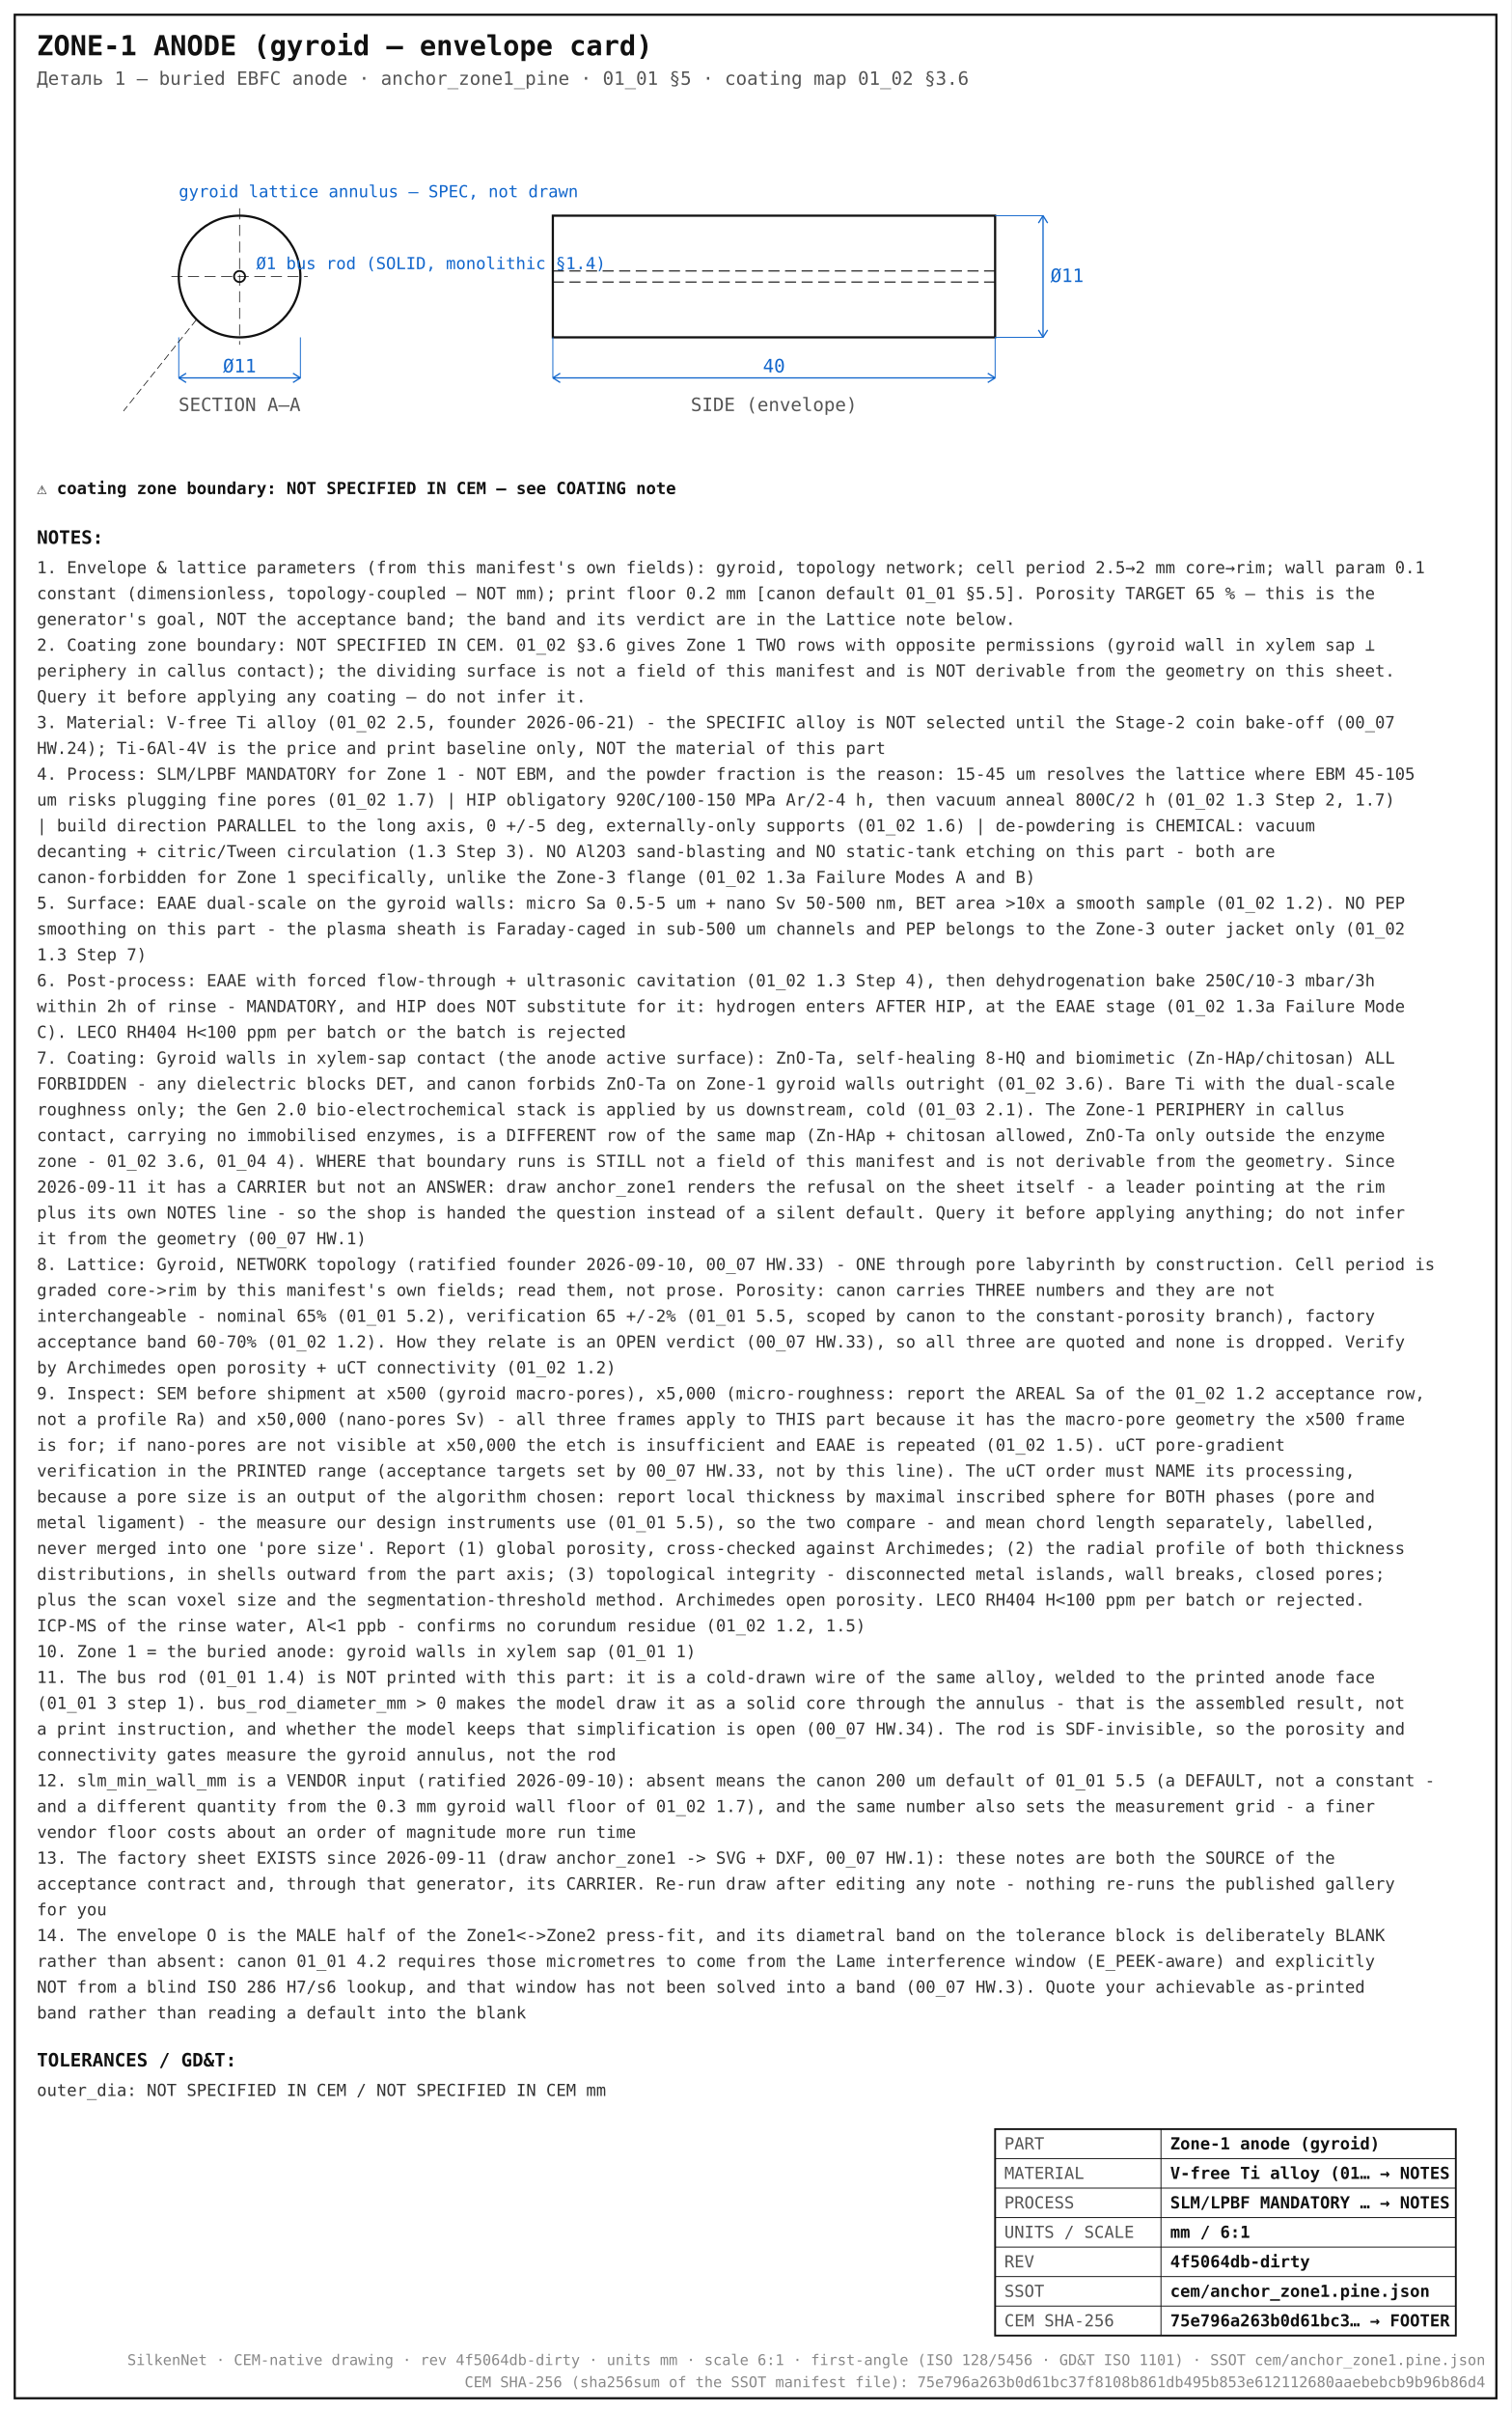
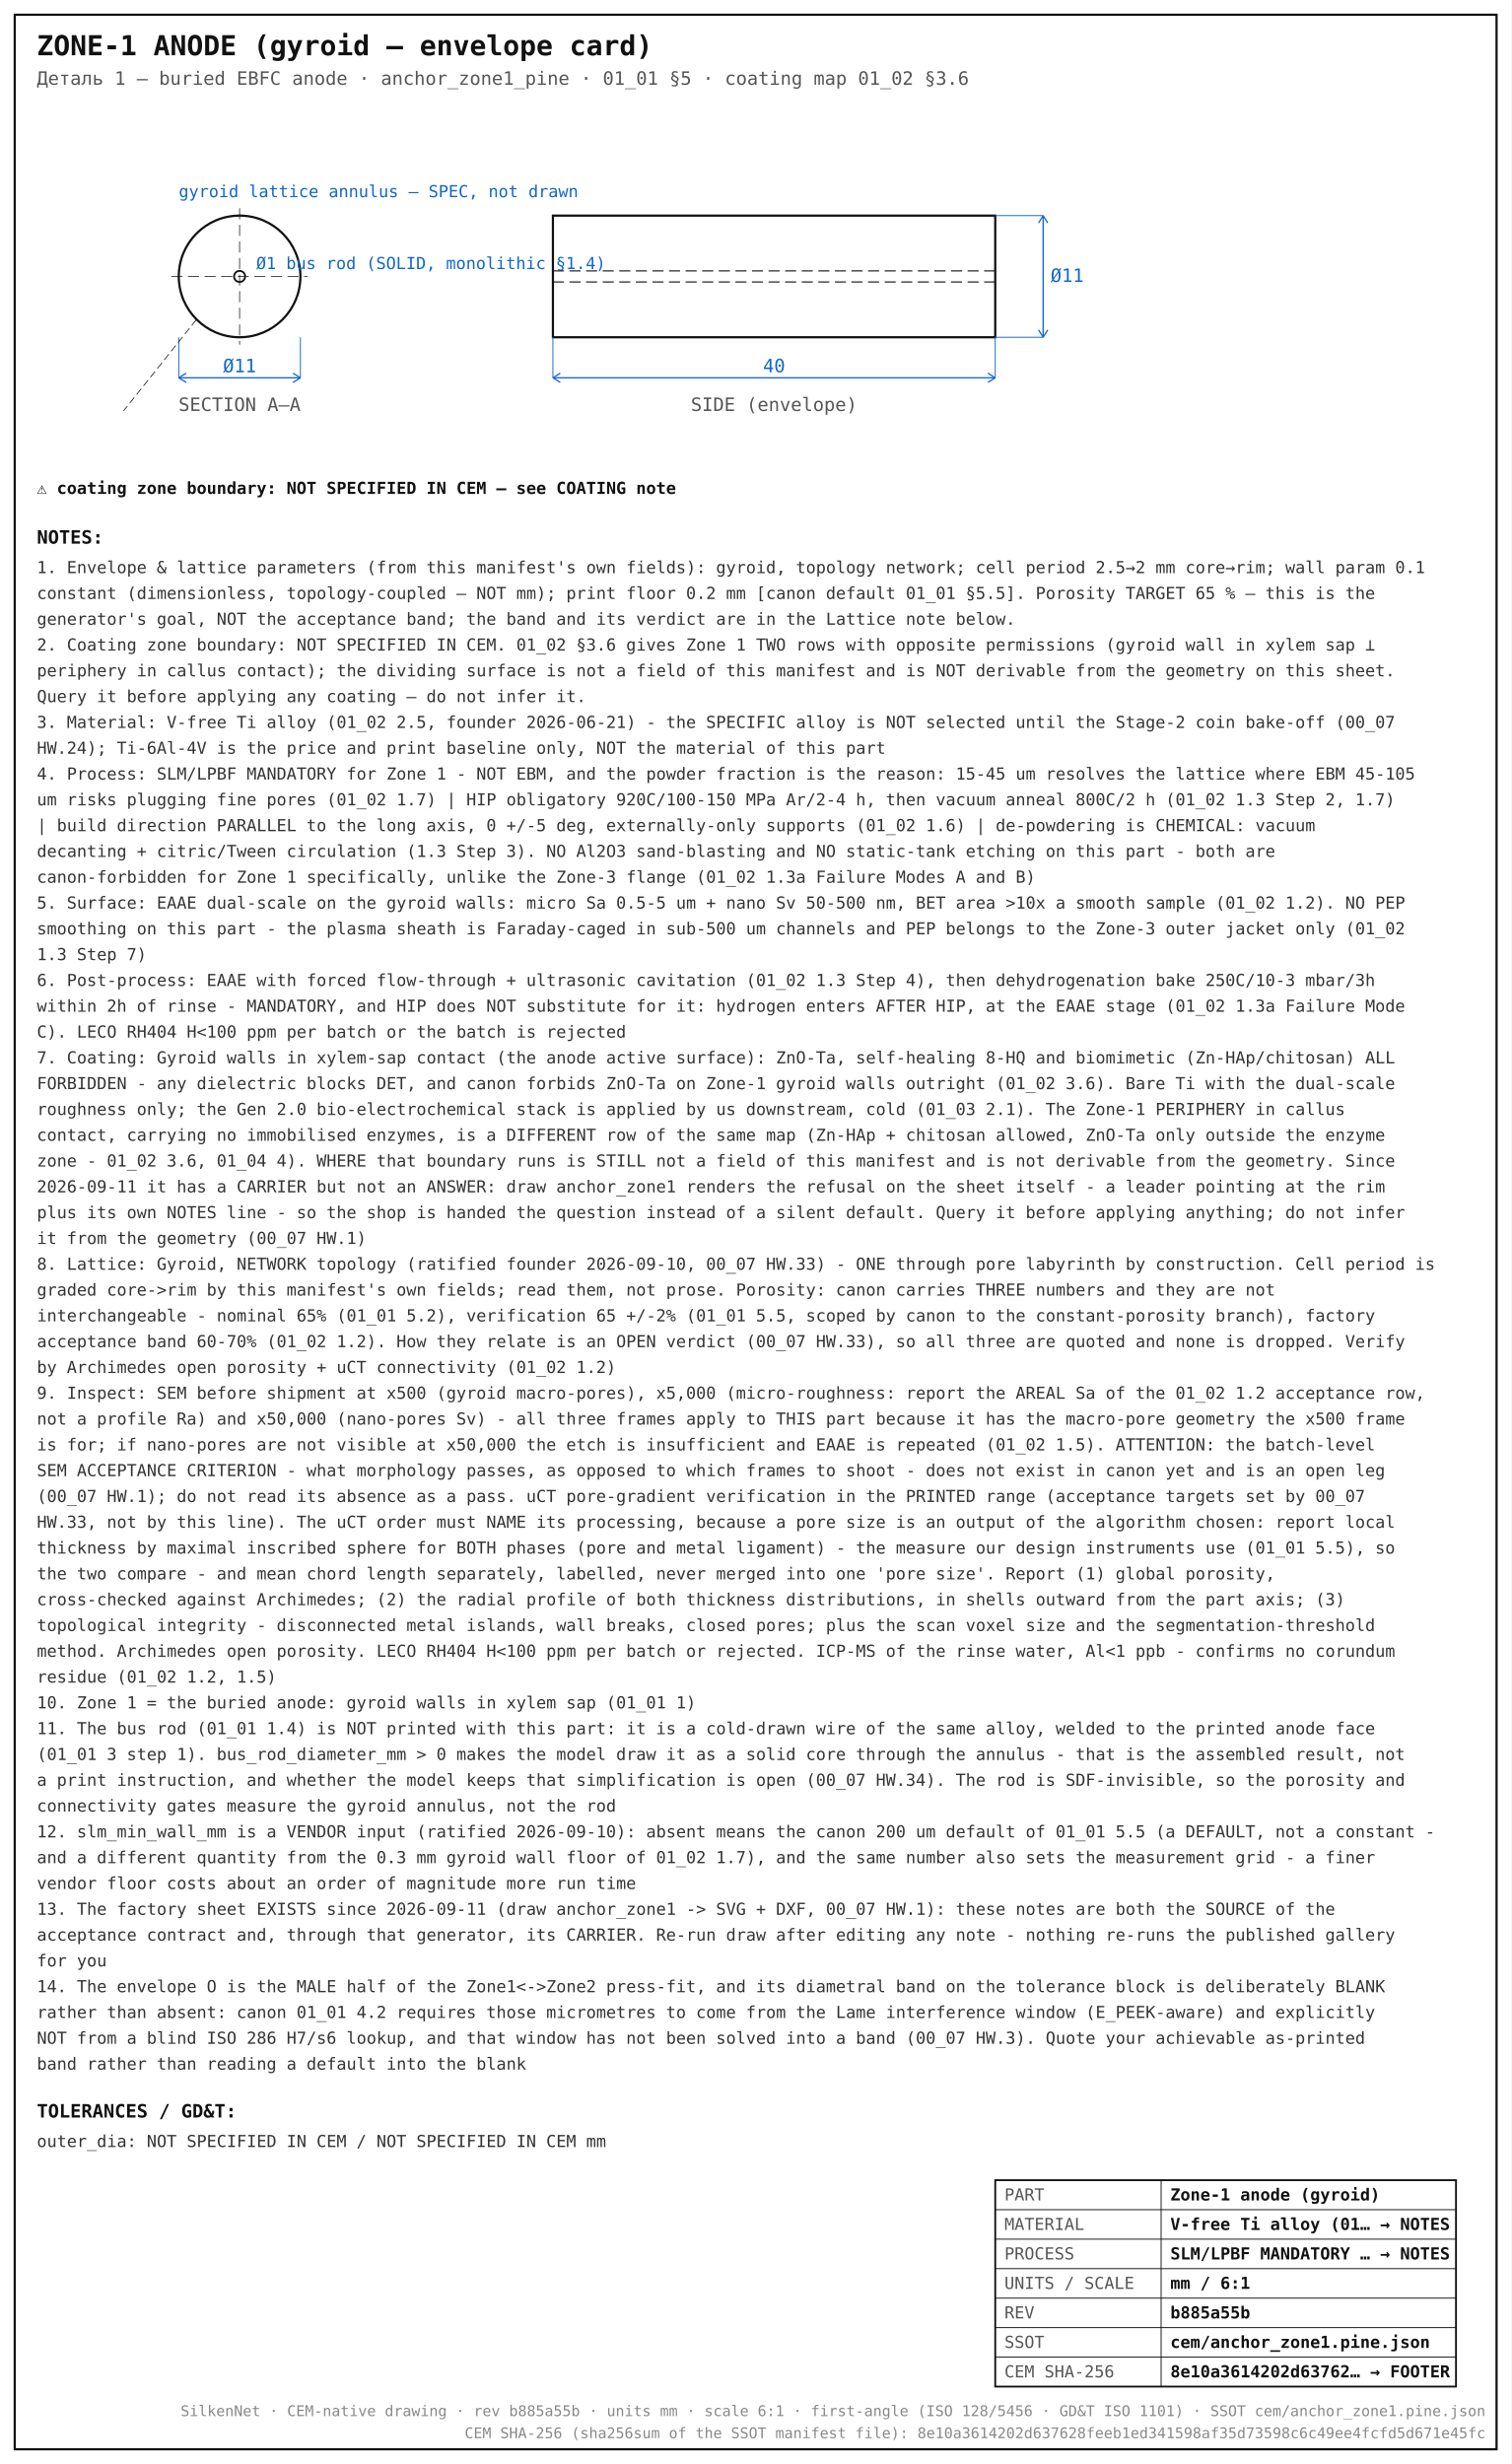
- <svg xmlns="http://www.w3.org/2000/svg" width="820" height="1309" viewBox="0 0 820 1309">
-   <rect x="0" y="0" width="820" height="1309" fill="white" />
-   <rect x="8" y="8" width="804" height="1293" fill="none" stroke="#111" stroke-width="1.2" />
+ <svg xmlns="http://www.w3.org/2000/svg" width="820" height="1337" viewBox="0 0 820 1337">
+   <rect x="0" y="0" width="820" height="1337" fill="white" />
+   <rect x="8" y="8" width="804" height="1321" fill="none" stroke="#111" stroke-width="1.2" />
  <text x="20" y="30" font-family="monospace" font-size="15" text-anchor="start" fill="#111" font-weight="bold">ZONE-1 ANODE  (gyroid — envelope card)</text>
  <text x="20" y="46" font-family="monospace" font-size="10" text-anchor="start" fill="#555" font-weight="normal">Деталь 1 — buried EBFC anode · anchor_zone1_pine · 01_01 §5 · coating map 01_02 §3.6</text>
  <circle cx="130" cy="150" r="33" fill="none" stroke="#111" stroke-width="1.2" />
  <circle cx="130" cy="150" r="3" fill="none" stroke="#111" stroke-width="1" />
  <line x1="93" y1="150" x2="167" y2="150" stroke="#111" stroke-width="0.4" stroke-dasharray="6 3" />
  <line x1="130" y1="113" x2="130" y2="187" stroke="#111" stroke-width="0.4" stroke-dasharray="6 3" />
  <text x="130" y="223" font-family="monospace" font-size="10" text-anchor="middle" fill="#555" font-weight="normal">SECTION A–A</text>
  <line x1="97" y1="183" x2="97" y2="205" stroke="#1166cc" stroke-width="0.5" />
  <line x1="163" y1="183" x2="163" y2="205" stroke="#1166cc" stroke-width="0.5" />
  <line x1="97" y1="205" x2="163" y2="205" stroke="#1166cc" stroke-width="0.7" />
  <line x1="97" y1="205" x2="101" y2="202.5" stroke="#1166cc" stroke-width="0.7" />
  <line x1="97" y1="205" x2="101" y2="207.5" stroke="#1166cc" stroke-width="0.7" />
  <line x1="163" y1="205" x2="159" y2="202.5" stroke="#1166cc" stroke-width="0.7" />
  <line x1="163" y1="205" x2="159" y2="207.5" stroke="#1166cc" stroke-width="0.7" />
  <text x="130" y="202" font-family="monospace" font-size="10" text-anchor="middle" fill="#1166cc" font-weight="normal">Ø11</text>
  <text x="139" y="146" font-family="monospace" font-size="9" text-anchor="start" fill="#1166cc" font-weight="normal">Ø1 bus rod (SOLID, monolithic §1.4)</text>
  <text x="97" y="107" font-family="monospace" font-size="9" text-anchor="start" fill="#1166cc" font-weight="normal">gyroid lattice annulus — SPEC, not drawn</text>
  <line x1="106.57" y1="173.43" x2="67" y2="223" stroke="#111" stroke-width="0.4" stroke-dasharray="4 2" />
  <text x="20" y="268" font-family="monospace" font-size="9" text-anchor="start" fill="#111" font-weight="bold">⚠ coating zone boundary: NOT SPECIFIED IN CEM — see COATING note</text>
  <rect x="300" y="117" width="240" height="66" fill="none" stroke="#111" stroke-width="1.2" />
  <line x1="300" y1="147" x2="540" y2="147" stroke="#111" stroke-width="0.6" stroke-dasharray="6 3" />
  <line x1="300" y1="153" x2="540" y2="153" stroke="#111" stroke-width="0.6" stroke-dasharray="6 3" />
  <text x="420" y="223" font-family="monospace" font-size="10" text-anchor="middle" fill="#555" font-weight="normal">SIDE (envelope)</text>
  <line x1="300" y1="183" x2="300" y2="205" stroke="#1166cc" stroke-width="0.5" />
  <line x1="540" y1="183" x2="540" y2="205" stroke="#1166cc" stroke-width="0.5" />
  <line x1="300" y1="205" x2="540" y2="205" stroke="#1166cc" stroke-width="0.7" />
  <line x1="300" y1="205" x2="304" y2="202.5" stroke="#1166cc" stroke-width="0.7" />
  <line x1="300" y1="205" x2="304" y2="207.5" stroke="#1166cc" stroke-width="0.7" />
  <line x1="540" y1="205" x2="536" y2="202.5" stroke="#1166cc" stroke-width="0.7" />
  <line x1="540" y1="205" x2="536" y2="207.5" stroke="#1166cc" stroke-width="0.7" />
  <text x="420" y="202" font-family="monospace" font-size="10" text-anchor="middle" fill="#1166cc" font-weight="normal">40</text>
  <line x1="540" y1="117" x2="566" y2="117" stroke="#1166cc" stroke-width="0.5" />
  <line x1="540" y1="183" x2="566" y2="183" stroke="#1166cc" stroke-width="0.5" />
  <line x1="566" y1="117" x2="566" y2="183" stroke="#1166cc" stroke-width="0.7" />
  <line x1="566" y1="117" x2="563.5" y2="121" stroke="#1166cc" stroke-width="0.7" />
  <line x1="566" y1="117" x2="568.5" y2="121" stroke="#1166cc" stroke-width="0.7" />
  <line x1="566" y1="183" x2="563.5" y2="179" stroke="#1166cc" stroke-width="0.7" />
  <line x1="566" y1="183" x2="568.5" y2="179" stroke="#1166cc" stroke-width="0.7" />
  <text x="570" y="153" font-family="monospace" font-size="10" text-anchor="start" fill="#1166cc" font-weight="normal">Ø11</text>
  <text x="20" y="295" font-family="monospace" font-size="10" text-anchor="start" fill="#111" font-weight="bold">NOTES:</text>
  <text x="20" y="311" font-family="monospace" font-size="9" text-anchor="start" fill="#333" font-weight="normal">1. Envelope &amp; lattice parameters (from this manifest's own fields): gyroid, topology network; cell period 2.5→2 mm core→rim; wall param 0.1</text>
  <text x="20" y="325" font-family="monospace" font-size="9" text-anchor="start" fill="#333" font-weight="normal">   constant (dimensionless, topology-coupled — NOT mm); print floor 0.2 mm [canon default 01_01 §5.5]. Porosity TARGET 65 % — this is the</text>
  <text x="20" y="339" font-family="monospace" font-size="9" text-anchor="start" fill="#333" font-weight="normal">   generator's goal, NOT the acceptance band; the band and its verdict are in the Lattice note below.</text>
  <text x="20" y="353" font-family="monospace" font-size="9" text-anchor="start" fill="#333" font-weight="normal">2. Coating zone boundary: NOT SPECIFIED IN CEM. 01_02 §3.6 gives Zone 1 TWO rows with opposite permissions (gyroid wall in xylem sap ⊥</text>
  <text x="20" y="367" font-family="monospace" font-size="9" text-anchor="start" fill="#333" font-weight="normal">   periphery in callus contact); the dividing surface is not a field of this manifest and is NOT derivable from the geometry on this sheet.</text>
  <text x="20" y="381" font-family="monospace" font-size="9" text-anchor="start" fill="#333" font-weight="normal">   Query it before applying any coating — do not infer it.</text>
  <text x="20" y="395" font-family="monospace" font-size="9" text-anchor="start" fill="#333" font-weight="normal">3. Material: V-free Ti alloy (01_02 2.5, founder 2026-06-21) - the SPECIFIC alloy is NOT selected until the Stage-2 coin bake-off (00_07</text>
  <text x="20" y="409" font-family="monospace" font-size="9" text-anchor="start" fill="#333" font-weight="normal">   HW.24); Ti-6Al-4V is the price and print baseline only, NOT the material of this part</text>
  <text x="20" y="423" font-family="monospace" font-size="9" text-anchor="start" fill="#333" font-weight="normal">4. Process: SLM/LPBF MANDATORY for Zone 1 - NOT EBM, and the powder fraction is the reason: 15-45 um resolves the lattice where EBM 45-105</text>
  <text x="20" y="437" font-family="monospace" font-size="9" text-anchor="start" fill="#333" font-weight="normal">   um risks plugging fine pores (01_02 1.7) | HIP obligatory 920C/100-150 MPa Ar/2-4 h, then vacuum anneal 800C/2 h (01_02 1.3 Step 2, 1.7)</text>
  <text x="20" y="451" font-family="monospace" font-size="9" text-anchor="start" fill="#333" font-weight="normal">   | build direction PARALLEL to the long axis, 0 +/-5 deg, externally-only supports (01_02 1.6) | de-powdering is CHEMICAL: vacuum</text>
  <text x="20" y="465" font-family="monospace" font-size="9" text-anchor="start" fill="#333" font-weight="normal">   decanting + citric/Tween circulation (1.3 Step 3). NO Al2O3 sand-blasting and NO static-tank etching on this part - both are</text>
  <text x="20" y="479" font-family="monospace" font-size="9" text-anchor="start" fill="#333" font-weight="normal">   canon-forbidden for Zone 1 specifically, unlike the Zone-3 flange (01_02 1.3a Failure Modes A and B)</text>
  <text x="20" y="493" font-family="monospace" font-size="9" text-anchor="start" fill="#333" font-weight="normal">5. Surface: EAAE dual-scale on the gyroid walls: micro Sa 0.5-5 um + nano Sv 50-500 nm, BET area &gt;10x a smooth sample (01_02 1.2). NO PEP</text>
  <text x="20" y="507" font-family="monospace" font-size="9" text-anchor="start" fill="#333" font-weight="normal">   smoothing on this part - the plasma sheath is Faraday-caged in sub-500 um channels and PEP belongs to the Zone-3 outer jacket only (01_02</text>
  <text x="20" y="521" font-family="monospace" font-size="9" text-anchor="start" fill="#333" font-weight="normal">   1.3 Step 7)</text>
  <text x="20" y="535" font-family="monospace" font-size="9" text-anchor="start" fill="#333" font-weight="normal">6. Post-process: EAAE with forced flow-through + ultrasonic cavitation (01_02 1.3 Step 4), then dehydrogenation bake 250C/10-3 mbar/3h</text>
  <text x="20" y="549" font-family="monospace" font-size="9" text-anchor="start" fill="#333" font-weight="normal">   within 2h of rinse - MANDATORY, and HIP does NOT substitute for it: hydrogen enters AFTER HIP, at the EAAE stage (01_02 1.3a Failure Mode</text>
  <text x="20" y="563" font-family="monospace" font-size="9" text-anchor="start" fill="#333" font-weight="normal">   C). LECO RH404 H&lt;100 ppm per batch or the batch is rejected</text>
  <text x="20" y="577" font-family="monospace" font-size="9" text-anchor="start" fill="#333" font-weight="normal">7. Coating: Gyroid walls in xylem-sap contact (the anode active surface): ZnO-Ta, self-healing 8-HQ and biomimetic (Zn-HAp/chitosan) ALL</text>
  <text x="20" y="591" font-family="monospace" font-size="9" text-anchor="start" fill="#333" font-weight="normal">   FORBIDDEN - any dielectric blocks DET, and canon forbids ZnO-Ta on Zone-1 gyroid walls outright (01_02 3.6). Bare Ti with the dual-scale</text>
  <text x="20" y="605" font-family="monospace" font-size="9" text-anchor="start" fill="#333" font-weight="normal">   roughness only; the Gen 2.0 bio-electrochemical stack is applied by us downstream, cold (01_03 2.1). The Zone-1 PERIPHERY in callus</text>
  <text x="20" y="619" font-family="monospace" font-size="9" text-anchor="start" fill="#333" font-weight="normal">   contact, carrying no immobilised enzymes, is a DIFFERENT row of the same map (Zn-HAp + chitosan allowed, ZnO-Ta only outside the enzyme</text>
  <text x="20" y="633" font-family="monospace" font-size="9" text-anchor="start" fill="#333" font-weight="normal">   zone - 01_02 3.6, 01_04 4). WHERE that boundary runs is STILL not a field of this manifest and is not derivable from the geometry. Since</text>
  <text x="20" y="647" font-family="monospace" font-size="9" text-anchor="start" fill="#333" font-weight="normal">   2026-09-11 it has a CARRIER but not an ANSWER: draw anchor_zone1 renders the refusal on the sheet itself - a leader pointing at the rim</text>
  <text x="20" y="661" font-family="monospace" font-size="9" text-anchor="start" fill="#333" font-weight="normal">   plus its own NOTES line - so the shop is handed the question instead of a silent default. Query it before applying anything; do not infer</text>
  <text x="20" y="675" font-family="monospace" font-size="9" text-anchor="start" fill="#333" font-weight="normal">   it from the geometry (00_07 HW.1)</text>
  <text x="20" y="689" font-family="monospace" font-size="9" text-anchor="start" fill="#333" font-weight="normal">8. Lattice: Gyroid, NETWORK topology (ratified founder 2026-09-10, 00_07 HW.33) - ONE through pore labyrinth by construction. Cell period is</text>
  <text x="20" y="703" font-family="monospace" font-size="9" text-anchor="start" fill="#333" font-weight="normal">   graded core-&gt;rim by this manifest's own fields; read them, not prose. Porosity: canon carries THREE numbers and they are not</text>
  <text x="20" y="717" font-family="monospace" font-size="9" text-anchor="start" fill="#333" font-weight="normal">   interchangeable - nominal 65% (01_01 5.2), verification 65 +/-2% (01_01 5.5, scoped by canon to the constant-porosity branch), factory</text>
  <text x="20" y="731" font-family="monospace" font-size="9" text-anchor="start" fill="#333" font-weight="normal">   acceptance band 60-70% (01_02 1.2). How they relate is an OPEN verdict (00_07 HW.33), so all three are quoted and none is dropped. Verify</text>
  <text x="20" y="745" font-family="monospace" font-size="9" text-anchor="start" fill="#333" font-weight="normal">   by Archimedes open porosity + uCT connectivity (01_02 1.2)</text>
  <text x="20" y="759" font-family="monospace" font-size="9" text-anchor="start" fill="#333" font-weight="normal">9. Inspect: SEM before shipment at x500 (gyroid macro-pores), x5,000 (micro-roughness: report the AREAL Sa of the 01_02 1.2 acceptance row,</text>
  <text x="20" y="773" font-family="monospace" font-size="9" text-anchor="start" fill="#333" font-weight="normal">   not a profile Ra) and x50,000 (nano-pores Sv) - all three frames apply to THIS part because it has the macro-pore geometry the x500 frame</text>
-   <text x="20" y="787" font-family="monospace" font-size="9" text-anchor="start" fill="#333" font-weight="normal">   is for; if nano-pores are not visible at x50,000 the etch is insufficient and EAAE is repeated (01_02 1.5). uCT pore-gradient</text>
-   <text x="20" y="801" font-family="monospace" font-size="9" text-anchor="start" fill="#333" font-weight="normal">   verification in the PRINTED range (acceptance targets set by 00_07 HW.33, not by this line). The uCT order must NAME its processing,</text>
-   <text x="20" y="815" font-family="monospace" font-size="9" text-anchor="start" fill="#333" font-weight="normal">   because a pore size is an output of the algorithm chosen: report local thickness by maximal inscribed sphere for BOTH phases (pore and</text>
-   <text x="20" y="829" font-family="monospace" font-size="9" text-anchor="start" fill="#333" font-weight="normal">   metal ligament) - the measure our design instruments use (01_01 5.5), so the two compare - and mean chord length separately, labelled,</text>
-   <text x="20" y="843" font-family="monospace" font-size="9" text-anchor="start" fill="#333" font-weight="normal">   never merged into one 'pore size'. Report (1) global porosity, cross-checked against Archimedes; (2) the radial profile of both thickness</text>
-   <text x="20" y="857" font-family="monospace" font-size="9" text-anchor="start" fill="#333" font-weight="normal">   distributions, in shells outward from the part axis; (3) topological integrity - disconnected metal islands, wall breaks, closed pores;</text>
-   <text x="20" y="871" font-family="monospace" font-size="9" text-anchor="start" fill="#333" font-weight="normal">   plus the scan voxel size and the segmentation-threshold method. Archimedes open porosity. LECO RH404 H&lt;100 ppm per batch or rejected.</text>
-   <text x="20" y="885" font-family="monospace" font-size="9" text-anchor="start" fill="#333" font-weight="normal">   ICP-MS of the rinse water, Al&lt;1 ppb - confirms no corundum residue (01_02 1.2, 1.5)</text>
-   <text x="20" y="899" font-family="monospace" font-size="9" text-anchor="start" fill="#333" font-weight="normal">10. Zone 1 = the buried anode: gyroid walls in xylem sap (01_01 1)</text>
-   <text x="20" y="913" font-family="monospace" font-size="9" text-anchor="start" fill="#333" font-weight="normal">11. The bus rod (01_01 1.4) is NOT printed with this part: it is a cold-drawn wire of the same alloy, welded to the printed anode face</text>
-   <text x="20" y="927" font-family="monospace" font-size="9" text-anchor="start" fill="#333" font-weight="normal">   (01_01 3 step 1). bus_rod_diameter_mm &gt; 0 makes the model draw it as a solid core through the annulus - that is the assembled result, not</text>
-   <text x="20" y="941" font-family="monospace" font-size="9" text-anchor="start" fill="#333" font-weight="normal">   a print instruction, and whether the model keeps that simplification is open (00_07 HW.34). The rod is SDF-invisible, so the porosity and</text>
-   <text x="20" y="955" font-family="monospace" font-size="9" text-anchor="start" fill="#333" font-weight="normal">   connectivity gates measure the gyroid annulus, not the rod</text>
-   <text x="20" y="969" font-family="monospace" font-size="9" text-anchor="start" fill="#333" font-weight="normal">12. slm_min_wall_mm is a VENDOR input (ratified 2026-09-10): absent means the canon 200 um default of 01_01 5.5 (a DEFAULT, not a constant -</text>
-   <text x="20" y="983" font-family="monospace" font-size="9" text-anchor="start" fill="#333" font-weight="normal">   and a different quantity from the 0.3 mm gyroid wall floor of 01_02 1.7), and the same number also sets the measurement grid - a finer</text>
-   <text x="20" y="997" font-family="monospace" font-size="9" text-anchor="start" fill="#333" font-weight="normal">   vendor floor costs about an order of magnitude more run time</text>
-   <text x="20" y="1011" font-family="monospace" font-size="9" text-anchor="start" fill="#333" font-weight="normal">13. The factory sheet EXISTS since 2026-09-11 (draw anchor_zone1 -&gt; SVG + DXF, 00_07 HW.1): these notes are both the SOURCE of the</text>
-   <text x="20" y="1025" font-family="monospace" font-size="9" text-anchor="start" fill="#333" font-weight="normal">   acceptance contract and, through that generator, its CARRIER. Re-run draw after editing any note - nothing re-runs the published gallery</text>
-   <text x="20" y="1039" font-family="monospace" font-size="9" text-anchor="start" fill="#333" font-weight="normal">   for you</text>
-   <text x="20" y="1053" font-family="monospace" font-size="9" text-anchor="start" fill="#333" font-weight="normal">14. The envelope O is the MALE half of the Zone1&lt;-&gt;Zone2 press-fit, and its diametral band on the tolerance block is deliberately BLANK</text>
-   <text x="20" y="1067" font-family="monospace" font-size="9" text-anchor="start" fill="#333" font-weight="normal">   rather than absent: canon 01_01 4.2 requires those micrometres to come from the Lame interference window (E_PEEK-aware) and explicitly</text>
-   <text x="20" y="1081" font-family="monospace" font-size="9" text-anchor="start" fill="#333" font-weight="normal">   NOT from a blind ISO 286 H7/s6 lookup, and that window has not been solved into a band (00_07 HW.3). Quote your achievable as-printed</text>
-   <text x="20" y="1095" font-family="monospace" font-size="9" text-anchor="start" fill="#333" font-weight="normal">   band rather than reading a default into the blank</text>
-   <text x="20" y="1121" font-family="monospace" font-size="10" text-anchor="start" fill="#111" font-weight="bold">TOLERANCES / GD&amp;T:</text>
-   <text x="20" y="1137" font-family="monospace" font-size="9" text-anchor="start" fill="#333" font-weight="normal">outer_dia: NOT SPECIFIED IN CEM / NOT SPECIFIED IN CEM mm</text>
-   <rect x="540" y="1155" width="250" height="112" fill="none" stroke="#111" stroke-width="1" />
-   <line x1="630" y1="1155" x2="630" y2="1171" stroke="#111" stroke-width="0.5" />
-   <text x="545" y="1166" font-family="monospace" font-size="9" text-anchor="start" fill="#555" font-weight="normal">PART</text>
-   <text x="635" y="1166" font-family="monospace" font-size="9" text-anchor="start" fill="#111" font-weight="bold">Zone-1 anode (gyroid)</text>
-   <line x1="540" y1="1171" x2="790" y2="1171" stroke="#111" stroke-width="0.5" />
-   <line x1="630" y1="1171" x2="630" y2="1187" stroke="#111" stroke-width="0.5" />
-   <text x="545" y="1182" font-family="monospace" font-size="9" text-anchor="start" fill="#555" font-weight="normal">MATERIAL</text>
-   <text x="635" y="1182" font-family="monospace" font-size="9" text-anchor="start" fill="#111" font-weight="bold">V-free Ti alloy (01… → NOTES</text>
-   <line x1="540" y1="1187" x2="790" y2="1187" stroke="#111" stroke-width="0.5" />
-   <line x1="630" y1="1187" x2="630" y2="1203" stroke="#111" stroke-width="0.5" />
-   <text x="545" y="1198" font-family="monospace" font-size="9" text-anchor="start" fill="#555" font-weight="normal">PROCESS</text>
-   <text x="635" y="1198" font-family="monospace" font-size="9" text-anchor="start" fill="#111" font-weight="bold">SLM/LPBF MANDATORY … → NOTES</text>
-   <line x1="540" y1="1203" x2="790" y2="1203" stroke="#111" stroke-width="0.5" />
-   <line x1="630" y1="1203" x2="630" y2="1219" stroke="#111" stroke-width="0.5" />
-   <text x="545" y="1214" font-family="monospace" font-size="9" text-anchor="start" fill="#555" font-weight="normal">UNITS / SCALE</text>
-   <text x="635" y="1214" font-family="monospace" font-size="9" text-anchor="start" fill="#111" font-weight="bold">mm / 6:1</text>
-   <line x1="540" y1="1219" x2="790" y2="1219" stroke="#111" stroke-width="0.5" />
-   <line x1="630" y1="1219" x2="630" y2="1235" stroke="#111" stroke-width="0.5" />
-   <text x="545" y="1230" font-family="monospace" font-size="9" text-anchor="start" fill="#555" font-weight="normal">REV</text>
-   <text x="635" y="1230" font-family="monospace" font-size="9" text-anchor="start" fill="#111" font-weight="bold">4f5064db-dirty</text>
-   <line x1="540" y1="1235" x2="790" y2="1235" stroke="#111" stroke-width="0.5" />
-   <line x1="630" y1="1235" x2="630" y2="1251" stroke="#111" stroke-width="0.5" />
-   <text x="545" y="1246" font-family="monospace" font-size="9" text-anchor="start" fill="#555" font-weight="normal">SSOT</text>
-   <text x="635" y="1246" font-family="monospace" font-size="9" text-anchor="start" fill="#111" font-weight="bold">cem/anchor_zone1.pine.json</text>
-   <line x1="540" y1="1251" x2="790" y2="1251" stroke="#111" stroke-width="0.5" />
-   <line x1="630" y1="1251" x2="630" y2="1267" stroke="#111" stroke-width="0.5" />
-   <text x="545" y="1262" font-family="monospace" font-size="9" text-anchor="start" fill="#555" font-weight="normal">CEM SHA-256</text>
-   <text x="635" y="1262" font-family="monospace" font-size="9" text-anchor="start" fill="#111" font-weight="bold">75e796a263b0d61bc3… → FOOTER</text>
-   <text x="806" y="1283" font-family="monospace" font-size="8" text-anchor="end" fill="#888" font-weight="normal">SilkenNet · CEM-native drawing · rev 4f5064db-dirty · units mm · scale 6:1 · first-angle (ISO 128/5456 · GD&amp;T ISO 1101) · SSOT cem/anchor_zone1.pine.json</text>
-   <text x="806" y="1295" font-family="monospace" font-size="8" text-anchor="end" fill="#888" font-weight="normal">CEM SHA-256 (sha256sum of the SSOT manifest file): 75e796a263b0d61bc37f8108b861db495b853e612112680aaebebcb9b96b86d4</text>
+   <text x="20" y="787" font-family="monospace" font-size="9" text-anchor="start" fill="#333" font-weight="normal">   is for; if nano-pores are not visible at x50,000 the etch is insufficient and EAAE is repeated (01_02 1.5). ATTENTION: the batch-level</text>
+   <text x="20" y="801" font-family="monospace" font-size="9" text-anchor="start" fill="#333" font-weight="normal">   SEM ACCEPTANCE CRITERION - what morphology passes, as opposed to which frames to shoot - does not exist in canon yet and is an open leg</text>
+   <text x="20" y="815" font-family="monospace" font-size="9" text-anchor="start" fill="#333" font-weight="normal">   (00_07 HW.1); do not read its absence as a pass. uCT pore-gradient verification in the PRINTED range (acceptance targets set by 00_07</text>
+   <text x="20" y="829" font-family="monospace" font-size="9" text-anchor="start" fill="#333" font-weight="normal">   HW.33, not by this line). The uCT order must NAME its processing, because a pore size is an output of the algorithm chosen: report local</text>
+   <text x="20" y="843" font-family="monospace" font-size="9" text-anchor="start" fill="#333" font-weight="normal">   thickness by maximal inscribed sphere for BOTH phases (pore and metal ligament) - the measure our design instruments use (01_01 5.5), so</text>
+   <text x="20" y="857" font-family="monospace" font-size="9" text-anchor="start" fill="#333" font-weight="normal">   the two compare - and mean chord length separately, labelled, never merged into one 'pore size'. Report (1) global porosity,</text>
+   <text x="20" y="871" font-family="monospace" font-size="9" text-anchor="start" fill="#333" font-weight="normal">   cross-checked against Archimedes; (2) the radial profile of both thickness distributions, in shells outward from the part axis; (3)</text>
+   <text x="20" y="885" font-family="monospace" font-size="9" text-anchor="start" fill="#333" font-weight="normal">   topological integrity - disconnected metal islands, wall breaks, closed pores; plus the scan voxel size and the segmentation-threshold</text>
+   <text x="20" y="899" font-family="monospace" font-size="9" text-anchor="start" fill="#333" font-weight="normal">   method. Archimedes open porosity. LECO RH404 H&lt;100 ppm per batch or rejected. ICP-MS of the rinse water, Al&lt;1 ppb - confirms no corundum</text>
+   <text x="20" y="913" font-family="monospace" font-size="9" text-anchor="start" fill="#333" font-weight="normal">   residue (01_02 1.2, 1.5)</text>
+   <text x="20" y="927" font-family="monospace" font-size="9" text-anchor="start" fill="#333" font-weight="normal">10. Zone 1 = the buried anode: gyroid walls in xylem sap (01_01 1)</text>
+   <text x="20" y="941" font-family="monospace" font-size="9" text-anchor="start" fill="#333" font-weight="normal">11. The bus rod (01_01 1.4) is NOT printed with this part: it is a cold-drawn wire of the same alloy, welded to the printed anode face</text>
+   <text x="20" y="955" font-family="monospace" font-size="9" text-anchor="start" fill="#333" font-weight="normal">   (01_01 3 step 1). bus_rod_diameter_mm &gt; 0 makes the model draw it as a solid core through the annulus - that is the assembled result, not</text>
+   <text x="20" y="969" font-family="monospace" font-size="9" text-anchor="start" fill="#333" font-weight="normal">   a print instruction, and whether the model keeps that simplification is open (00_07 HW.34). The rod is SDF-invisible, so the porosity and</text>
+   <text x="20" y="983" font-family="monospace" font-size="9" text-anchor="start" fill="#333" font-weight="normal">   connectivity gates measure the gyroid annulus, not the rod</text>
+   <text x="20" y="997" font-family="monospace" font-size="9" text-anchor="start" fill="#333" font-weight="normal">12. slm_min_wall_mm is a VENDOR input (ratified 2026-09-10): absent means the canon 200 um default of 01_01 5.5 (a DEFAULT, not a constant -</text>
+   <text x="20" y="1011" font-family="monospace" font-size="9" text-anchor="start" fill="#333" font-weight="normal">   and a different quantity from the 0.3 mm gyroid wall floor of 01_02 1.7), and the same number also sets the measurement grid - a finer</text>
+   <text x="20" y="1025" font-family="monospace" font-size="9" text-anchor="start" fill="#333" font-weight="normal">   vendor floor costs about an order of magnitude more run time</text>
+   <text x="20" y="1039" font-family="monospace" font-size="9" text-anchor="start" fill="#333" font-weight="normal">13. The factory sheet EXISTS since 2026-09-11 (draw anchor_zone1 -&gt; SVG + DXF, 00_07 HW.1): these notes are both the SOURCE of the</text>
+   <text x="20" y="1053" font-family="monospace" font-size="9" text-anchor="start" fill="#333" font-weight="normal">   acceptance contract and, through that generator, its CARRIER. Re-run draw after editing any note - nothing re-runs the published gallery</text>
+   <text x="20" y="1067" font-family="monospace" font-size="9" text-anchor="start" fill="#333" font-weight="normal">   for you</text>
+   <text x="20" y="1081" font-family="monospace" font-size="9" text-anchor="start" fill="#333" font-weight="normal">14. The envelope O is the MALE half of the Zone1&lt;-&gt;Zone2 press-fit, and its diametral band on the tolerance block is deliberately BLANK</text>
+   <text x="20" y="1095" font-family="monospace" font-size="9" text-anchor="start" fill="#333" font-weight="normal">   rather than absent: canon 01_01 4.2 requires those micrometres to come from the Lame interference window (E_PEEK-aware) and explicitly</text>
+   <text x="20" y="1109" font-family="monospace" font-size="9" text-anchor="start" fill="#333" font-weight="normal">   NOT from a blind ISO 286 H7/s6 lookup, and that window has not been solved into a band (00_07 HW.3). Quote your achievable as-printed</text>
+   <text x="20" y="1123" font-family="monospace" font-size="9" text-anchor="start" fill="#333" font-weight="normal">   band rather than reading a default into the blank</text>
+   <text x="20" y="1149" font-family="monospace" font-size="10" text-anchor="start" fill="#111" font-weight="bold">TOLERANCES / GD&amp;T:</text>
+   <text x="20" y="1165" font-family="monospace" font-size="9" text-anchor="start" fill="#333" font-weight="normal">outer_dia: NOT SPECIFIED IN CEM / NOT SPECIFIED IN CEM mm</text>
+   <rect x="540" y="1183" width="250" height="112" fill="none" stroke="#111" stroke-width="1" />
+   <line x1="630" y1="1183" x2="630" y2="1199" stroke="#111" stroke-width="0.5" />
+   <text x="545" y="1194" font-family="monospace" font-size="9" text-anchor="start" fill="#555" font-weight="normal">PART</text>
+   <text x="635" y="1194" font-family="monospace" font-size="9" text-anchor="start" fill="#111" font-weight="bold">Zone-1 anode (gyroid)</text>
+   <line x1="540" y1="1199" x2="790" y2="1199" stroke="#111" stroke-width="0.5" />
+   <line x1="630" y1="1199" x2="630" y2="1215" stroke="#111" stroke-width="0.5" />
+   <text x="545" y="1210" font-family="monospace" font-size="9" text-anchor="start" fill="#555" font-weight="normal">MATERIAL</text>
+   <text x="635" y="1210" font-family="monospace" font-size="9" text-anchor="start" fill="#111" font-weight="bold">V-free Ti alloy (01… → NOTES</text>
+   <line x1="540" y1="1215" x2="790" y2="1215" stroke="#111" stroke-width="0.5" />
+   <line x1="630" y1="1215" x2="630" y2="1231" stroke="#111" stroke-width="0.5" />
+   <text x="545" y="1226" font-family="monospace" font-size="9" text-anchor="start" fill="#555" font-weight="normal">PROCESS</text>
+   <text x="635" y="1226" font-family="monospace" font-size="9" text-anchor="start" fill="#111" font-weight="bold">SLM/LPBF MANDATORY … → NOTES</text>
+   <line x1="540" y1="1231" x2="790" y2="1231" stroke="#111" stroke-width="0.5" />
+   <line x1="630" y1="1231" x2="630" y2="1247" stroke="#111" stroke-width="0.5" />
+   <text x="545" y="1242" font-family="monospace" font-size="9" text-anchor="start" fill="#555" font-weight="normal">UNITS / SCALE</text>
+   <text x="635" y="1242" font-family="monospace" font-size="9" text-anchor="start" fill="#111" font-weight="bold">mm / 6:1</text>
+   <line x1="540" y1="1247" x2="790" y2="1247" stroke="#111" stroke-width="0.5" />
+   <line x1="630" y1="1247" x2="630" y2="1263" stroke="#111" stroke-width="0.5" />
+   <text x="545" y="1258" font-family="monospace" font-size="9" text-anchor="start" fill="#555" font-weight="normal">REV</text>
+   <text x="635" y="1258" font-family="monospace" font-size="9" text-anchor="start" fill="#111" font-weight="bold">b885a55b</text>
+   <line x1="540" y1="1263" x2="790" y2="1263" stroke="#111" stroke-width="0.5" />
+   <line x1="630" y1="1263" x2="630" y2="1279" stroke="#111" stroke-width="0.5" />
+   <text x="545" y="1274" font-family="monospace" font-size="9" text-anchor="start" fill="#555" font-weight="normal">SSOT</text>
+   <text x="635" y="1274" font-family="monospace" font-size="9" text-anchor="start" fill="#111" font-weight="bold">cem/anchor_zone1.pine.json</text>
+   <line x1="540" y1="1279" x2="790" y2="1279" stroke="#111" stroke-width="0.5" />
+   <line x1="630" y1="1279" x2="630" y2="1295" stroke="#111" stroke-width="0.5" />
+   <text x="545" y="1290" font-family="monospace" font-size="9" text-anchor="start" fill="#555" font-weight="normal">CEM SHA-256</text>
+   <text x="635" y="1290" font-family="monospace" font-size="9" text-anchor="start" fill="#111" font-weight="bold">8e10a3614202d63762… → FOOTER</text>
+   <text x="806" y="1311" font-family="monospace" font-size="8" text-anchor="end" fill="#888" font-weight="normal">SilkenNet · CEM-native drawing · rev b885a55b · units mm · scale 6:1 · first-angle (ISO 128/5456 · GD&amp;T ISO 1101) · SSOT cem/anchor_zone1.pine.json</text>
+   <text x="806" y="1323" font-family="monospace" font-size="8" text-anchor="end" fill="#888" font-weight="normal">CEM SHA-256 (sha256sum of the SSOT manifest file): 8e10a3614202d637628feeb1ed341598af35d73598c6c49ee4fcfd5d671e45fc</text>
</svg>
